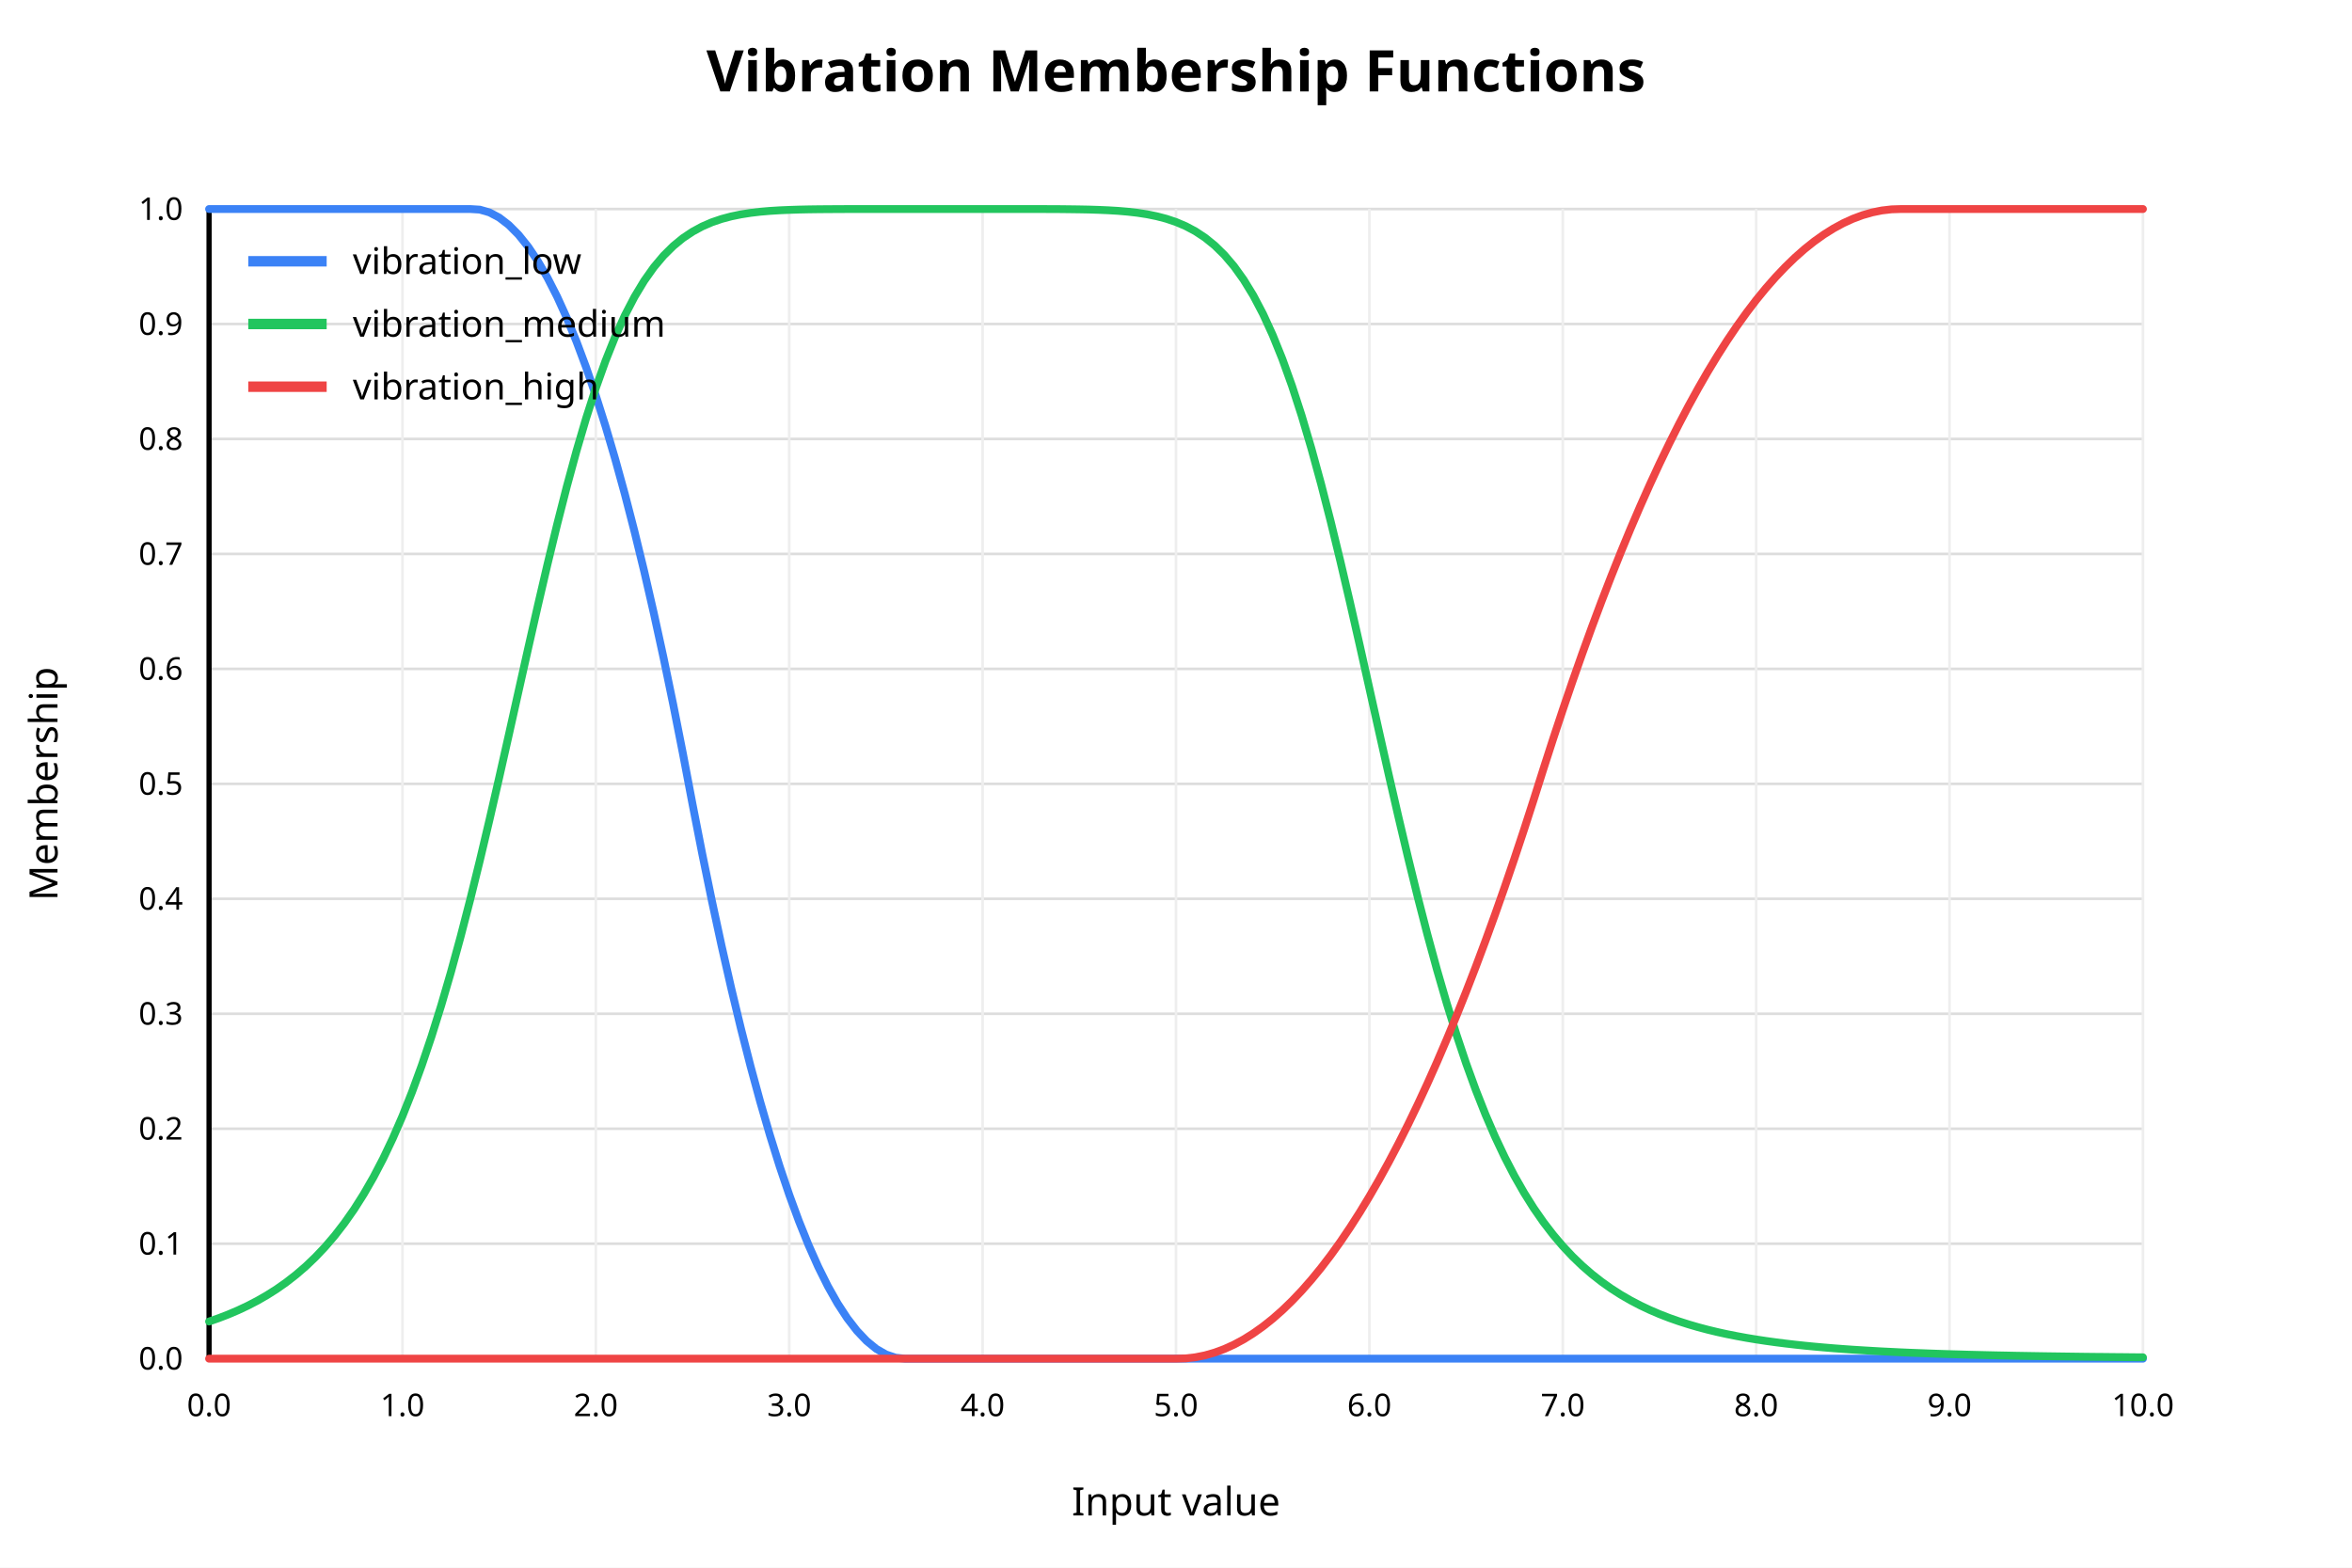
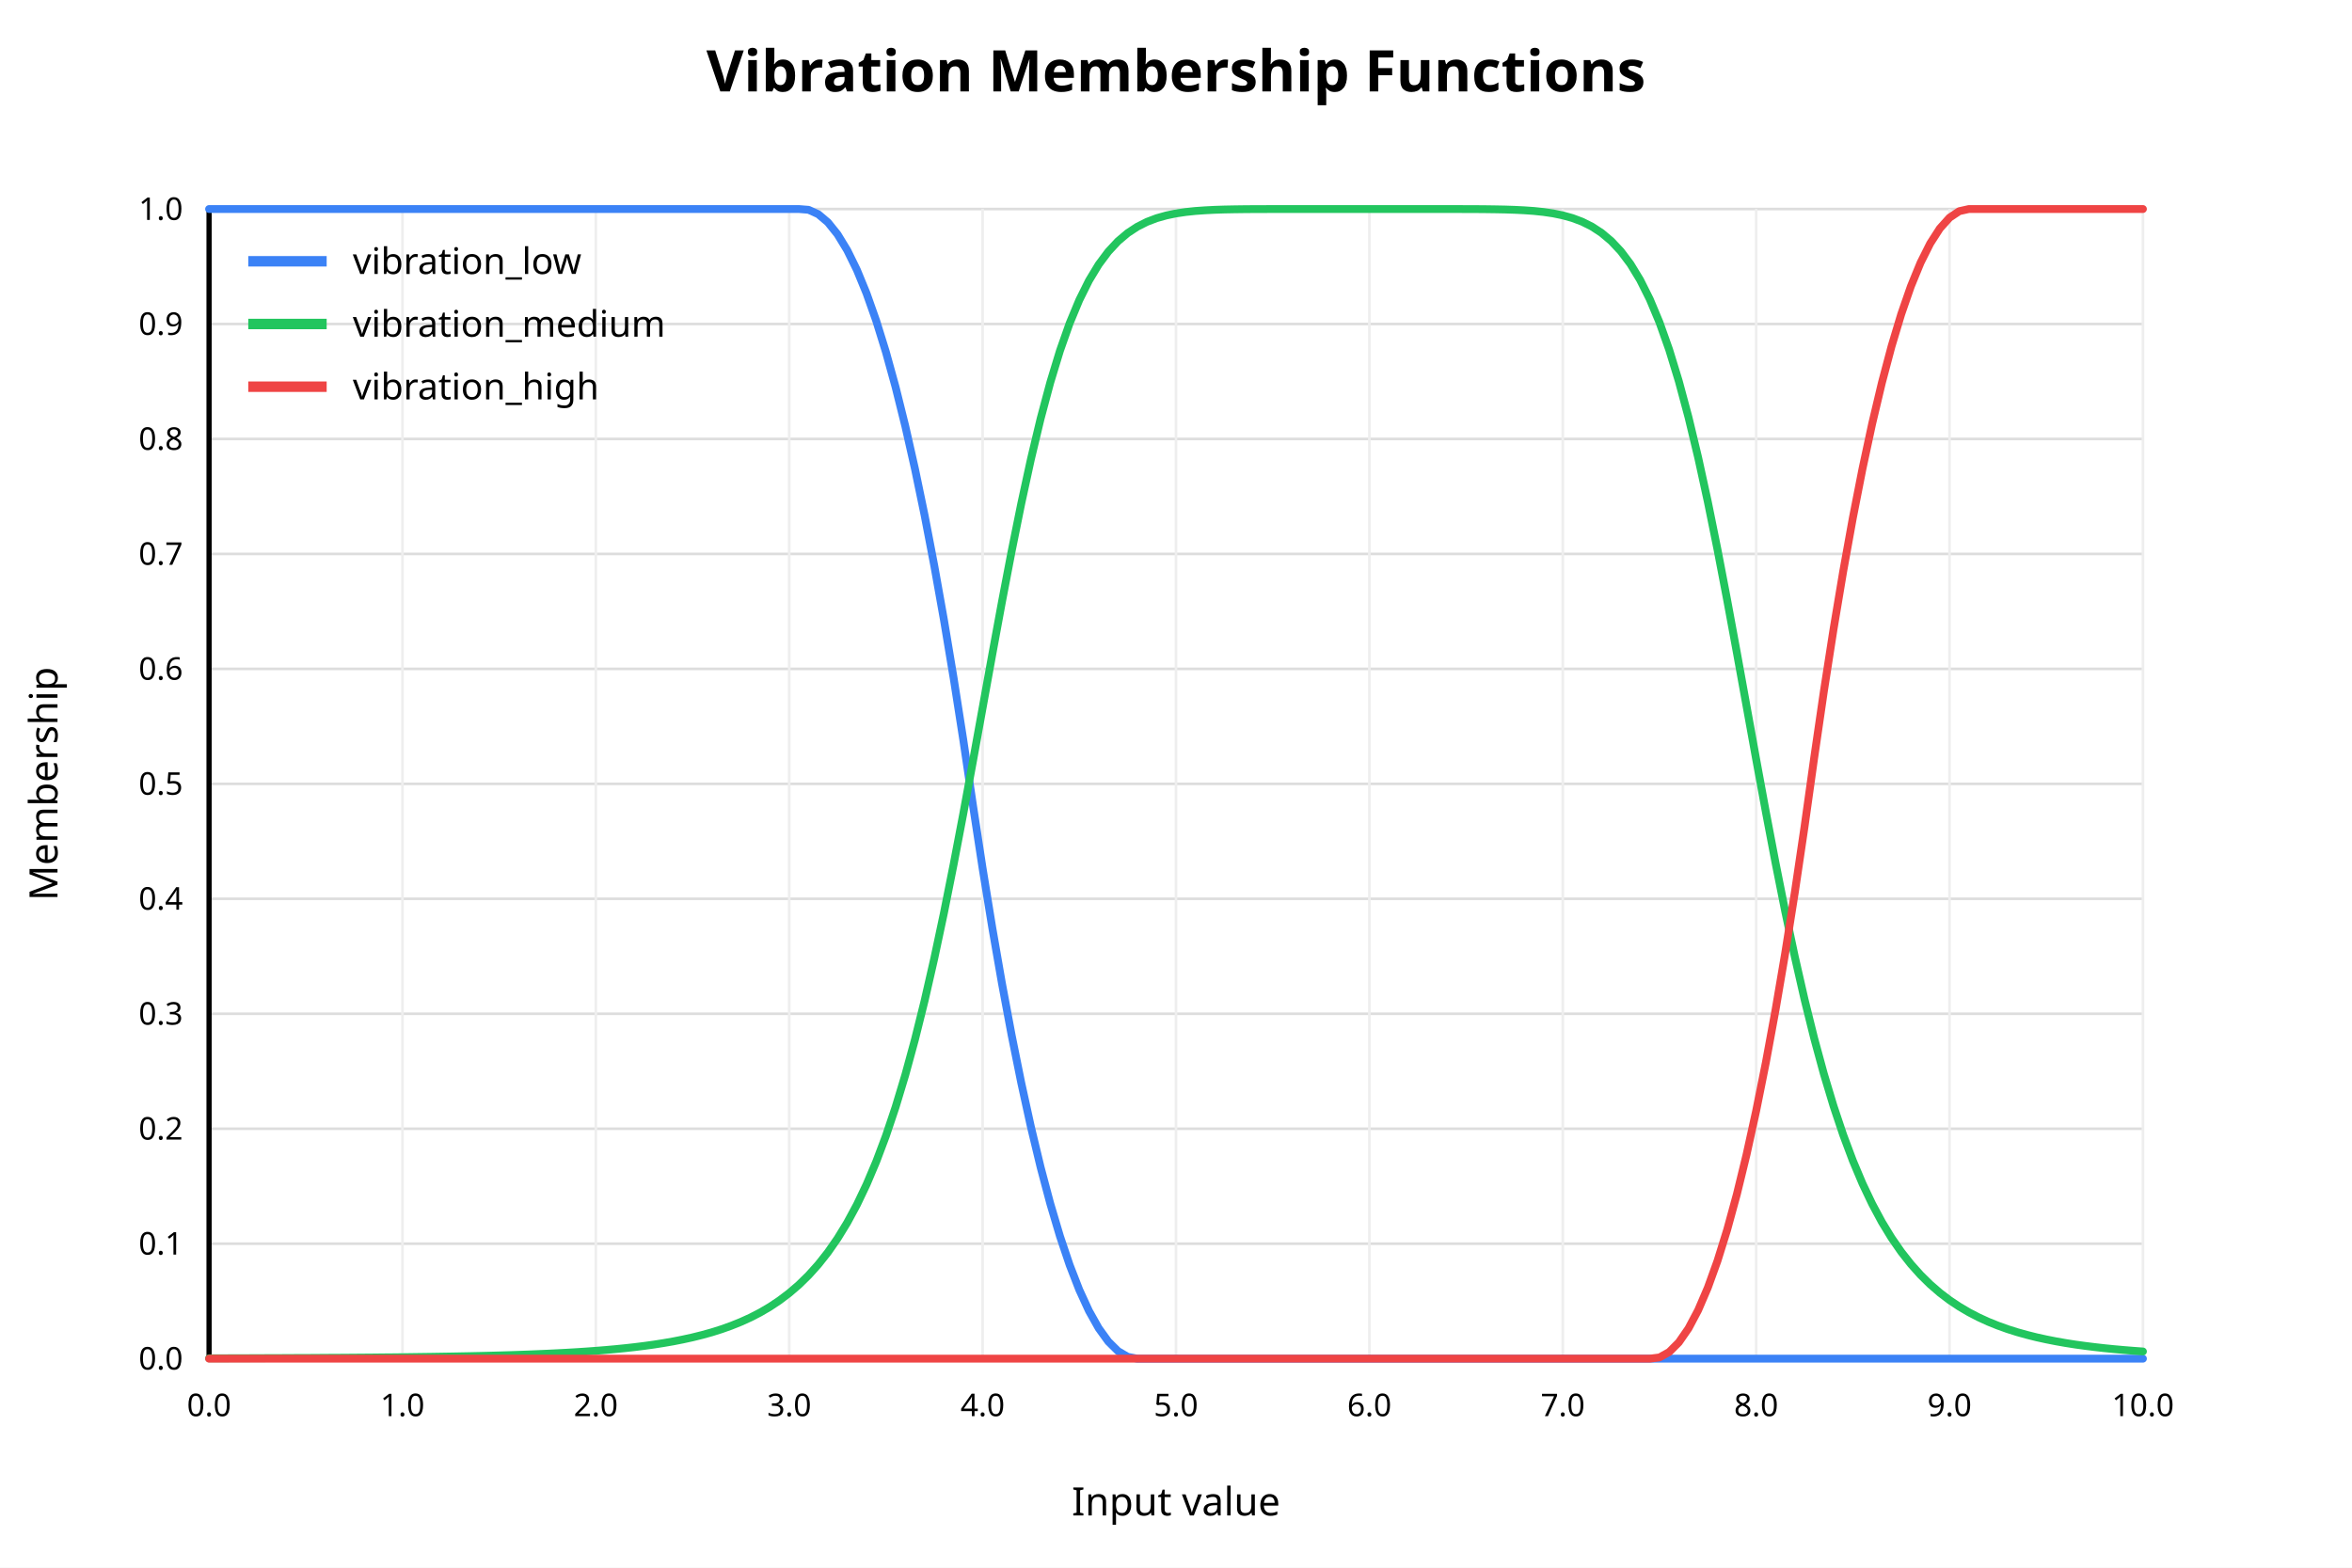
<svg xmlns="http://www.w3.org/2000/svg" width="900" height="600" viewBox="0 0 900 600">
  <rect x="0" y="0" width="900" height="600" fill="white" />
  <text x="450" y="35" text-anchor="middle" font-family="sans-serif" font-size="22" font-weight="bold" fill="black">Vibration Membership Functions</text>
  <line x1="80" y1="520.00" x2="820" y2="520.00" stroke="#dddddd" stroke-width="1" />
  <text x="70" y="520.00" text-anchor="end" dominant-baseline="middle" font-family="sans-serif" font-size="12" fill="black">0.0</text>
  <line x1="80" y1="476.00" x2="820" y2="476.00" stroke="#dddddd" stroke-width="1" />
  <text x="70" y="476.00" text-anchor="end" dominant-baseline="middle" font-family="sans-serif" font-size="12" fill="black">0.1</text>
  <line x1="80" y1="432.00" x2="820" y2="432.00" stroke="#dddddd" stroke-width="1" />
  <text x="70" y="432.00" text-anchor="end" dominant-baseline="middle" font-family="sans-serif" font-size="12" fill="black">0.2</text>
  <line x1="80" y1="388.00" x2="820" y2="388.00" stroke="#dddddd" stroke-width="1" />
  <text x="70" y="388.00" text-anchor="end" dominant-baseline="middle" font-family="sans-serif" font-size="12" fill="black">0.3</text>
  <line x1="80" y1="344.00" x2="820" y2="344.00" stroke="#dddddd" stroke-width="1" />
  <text x="70" y="344.00" text-anchor="end" dominant-baseline="middle" font-family="sans-serif" font-size="12" fill="black">0.4</text>
  <line x1="80" y1="300.00" x2="820" y2="300.00" stroke="#dddddd" stroke-width="1" />
  <text x="70" y="300.00" text-anchor="end" dominant-baseline="middle" font-family="sans-serif" font-size="12" fill="black">0.5</text>
  <line x1="80" y1="256.00" x2="820" y2="256.00" stroke="#dddddd" stroke-width="1" />
  <text x="70" y="256.00" text-anchor="end" dominant-baseline="middle" font-family="sans-serif" font-size="12" fill="black">0.6</text>
  <line x1="80" y1="212.00" x2="820" y2="212.00" stroke="#dddddd" stroke-width="1" />
  <text x="70" y="212.00" text-anchor="end" dominant-baseline="middle" font-family="sans-serif" font-size="12" fill="black">0.7</text>
  <line x1="80" y1="168.00" x2="820" y2="168.00" stroke="#dddddd" stroke-width="1" />
  <text x="70" y="168.00" text-anchor="end" dominant-baseline="middle" font-family="sans-serif" font-size="12" fill="black">0.8</text>
  <line x1="80" y1="124.00" x2="820" y2="124.00" stroke="#dddddd" stroke-width="1" />
  <text x="70" y="124.00" text-anchor="end" dominant-baseline="middle" font-family="sans-serif" font-size="12" fill="black">0.9</text>
  <line x1="80" y1="80.00" x2="820" y2="80.00" stroke="#dddddd" stroke-width="1" />
  <text x="70" y="80.00" text-anchor="end" dominant-baseline="middle" font-family="sans-serif" font-size="12" fill="black">1.0</text>
  <line x1="80.00" y1="80" x2="80.00" y2="520" stroke="#eeeeee" stroke-width="1" />
  <text x="80.00" y="542" text-anchor="middle" font-family="sans-serif" font-size="12" fill="black">0.0</text>
  <line x1="154.00" y1="80" x2="154.00" y2="520" stroke="#eeeeee" stroke-width="1" />
  <text x="154.00" y="542" text-anchor="middle" font-family="sans-serif" font-size="12" fill="black">1.0</text>
  <line x1="228.00" y1="80" x2="228.00" y2="520" stroke="#eeeeee" stroke-width="1" />
  <text x="228.00" y="542" text-anchor="middle" font-family="sans-serif" font-size="12" fill="black">2.0</text>
  <line x1="302.00" y1="80" x2="302.00" y2="520" stroke="#eeeeee" stroke-width="1" />
  <text x="302.00" y="542" text-anchor="middle" font-family="sans-serif" font-size="12" fill="black">3.0</text>
  <line x1="376.00" y1="80" x2="376.00" y2="520" stroke="#eeeeee" stroke-width="1" />
  <text x="376.00" y="542" text-anchor="middle" font-family="sans-serif" font-size="12" fill="black">4.0</text>
  <line x1="450.00" y1="80" x2="450.00" y2="520" stroke="#eeeeee" stroke-width="1" />
  <text x="450.00" y="542" text-anchor="middle" font-family="sans-serif" font-size="12" fill="black">5.0</text>
  <line x1="524.00" y1="80" x2="524.00" y2="520" stroke="#eeeeee" stroke-width="1" />
  <text x="524.00" y="542" text-anchor="middle" font-family="sans-serif" font-size="12" fill="black">6.0</text>
  <line x1="598.00" y1="80" x2="598.00" y2="520" stroke="#eeeeee" stroke-width="1" />
  <text x="598.00" y="542" text-anchor="middle" font-family="sans-serif" font-size="12" fill="black">7.0</text>
  <line x1="672.00" y1="80" x2="672.00" y2="520" stroke="#eeeeee" stroke-width="1" />
  <text x="672.00" y="542" text-anchor="middle" font-family="sans-serif" font-size="12" fill="black">8.0</text>
  <line x1="746.00" y1="80" x2="746.00" y2="520" stroke="#eeeeee" stroke-width="1" />
  <text x="746.00" y="542" text-anchor="middle" font-family="sans-serif" font-size="12" fill="black">9.0</text>
  <line x1="820.00" y1="80" x2="820.00" y2="520" stroke="#eeeeee" stroke-width="1" />
  <text x="820.00" y="542" text-anchor="middle" font-family="sans-serif" font-size="12" fill="black">10.0</text>
  <line x1="80" y1="520" x2="820" y2="520" stroke="black" stroke-width="2" />
  <line x1="80" y1="80" x2="80" y2="520" stroke="black" stroke-width="2" />
  <text x="450" y="580" text-anchor="middle" font-family="sans-serif" font-size="15" fill="black">Input value</text>
  <text x="22" y="300" text-anchor="middle" font-family="sans-serif" font-size="15" fill="black" transform="rotate(-90 22 300)">Membership</text>
-   <polyline fill="none" stroke="#3b82f6" stroke-width="3" stroke-linejoin="round" stroke-linecap="round" points="80.00,80.00 83.70,80.00 87.40,80.00 91.10,80.00 94.80,80.00 98.50,80.00 102.20,80.00 105.90,80.00 109.60,80.00 113.30,80.00 117.00,80.00 120.70,80.00 124.40,80.00 128.10,80.00 131.80,80.00 135.50,80.00 139.20,80.00 142.90,80.00 146.60,80.00 150.30,80.00 154.00,80.00 157.70,80.00 161.40,80.00 165.10,80.00 168.80,80.00 172.50,80.00 176.20,80.00 179.90,80.00 183.60,80.23 187.30,81.30 191.00,83.26 194.70,86.11 198.40,89.83 202.10,94.44 205.80,99.94 209.50,106.31 213.20,113.57 216.90,121.72 220.60,130.74 224.30,140.65 228.00,151.44 231.70,163.12 235.40,175.68 239.10,189.12 242.80,203.45 246.50,218.65 250.20,234.75 253.90,251.72 257.60,269.58 261.30,288.32 265.00,307.81 268.70,326.73 272.40,344.76 276.10,361.92 279.80,378.18 283.50,393.57 287.20,408.07 290.90,421.69 294.60,434.43 298.30,446.28 302.00,457.25 305.70,467.34 309.40,476.54 313.10,484.86 316.80,492.30 320.50,498.85 324.20,504.52 327.90,509.31 331.60,513.21 335.30,516.24 339.00,518.37 342.70,519.63 346.40,520.00 350.10,520.00 353.80,520.00 357.50,520.00 361.20,520.00 364.90,520.00 368.60,520.00 372.30,520.00 376.00,520.00 379.70,520.00 383.40,520.00 387.10,520.00 390.80,520.00 394.50,520.00 398.20,520.00 401.90,520.00 405.60,520.00 409.30,520.00 413.00,520.00 416.70,520.00 420.40,520.00 424.10,520.00 427.80,520.00 431.50,520.00 435.20,520.00 438.90,520.00 442.60,520.00 446.30,520.00 450.00,520.00 453.70,520.00 457.40,520.00 461.10,520.00 464.80,520.00 468.50,520.00 472.20,520.00 475.90,520.00 479.60,520.00 483.30,520.00 487.00,520.00 490.70,520.00 494.40,520.00 498.10,520.00 501.80,520.00 505.50,520.00 509.20,520.00 512.90,520.00 516.60,520.00 520.30,520.00 524.00,520.00 527.70,520.00 531.40,520.00 535.10,520.00 538.80,520.00 542.50,520.00 546.20,520.00 549.90,520.00 553.60,520.00 557.30,520.00 561.00,520.00 564.70,520.00 568.40,520.00 572.10,520.00 575.80,520.00 579.50,520.00 583.20,520.00 586.90,520.00 590.60,520.00 594.30,520.00 598.00,520.00 601.70,520.00 605.40,520.00 609.10,520.00 612.80,520.00 616.50,520.00 620.20,520.00 623.90,520.00 627.60,520.00 631.30,520.00 635.00,520.00 638.70,520.00 642.40,520.00 646.10,520.00 649.80,520.00 653.50,520.00 657.20,520.00 660.90,520.00 664.60,520.00 668.30,520.00 672.00,520.00 675.70,520.00 679.40,520.00 683.10,520.00 686.80,520.00 690.50,520.00 694.20,520.00 697.90,520.00 701.60,520.00 705.30,520.00 709.00,520.00 712.70,520.00 716.40,520.00 720.10,520.00 723.80,520.00 727.50,520.00 731.20,520.00 734.90,520.00 738.60,520.00 742.30,520.00 746.00,520.00 749.70,520.00 753.40,520.00 757.10,520.00 760.80,520.00 764.50,520.00 768.20,520.00 771.90,520.00 775.60,520.00 779.30,520.00 783.00,520.00 786.70,520.00 790.40,520.00 794.10,520.00 797.80,520.00 801.50,520.00 805.20,520.00 808.90,520.00 812.60,520.00 816.30,520.00 820.00,520.00" />
+   <polyline fill="none" stroke="#3b82f6" stroke-width="3" stroke-linejoin="round" stroke-linecap="round" points="80.00,80.00 83.70,80.00 87.40,80.00 91.10,80.00 94.80,80.00 98.50,80.00 102.20,80.00 105.90,80.00 109.60,80.00 113.30,80.00 117.00,80.00 120.70,80.00 124.40,80.00 128.10,80.00 131.80,80.00 135.50,80.00 139.20,80.00 142.90,80.00 146.60,80.00 150.30,80.00 154.00,80.00 157.70,80.00 161.40,80.00 165.10,80.00 168.80,80.00 172.50,80.00 176.20,80.00 179.90,80.00 183.60,80.00 187.30,80.00 191.00,80.00 194.70,80.00 198.40,80.00 202.10,80.00 205.80,80.00 209.50,80.00 213.20,80.00 216.90,80.00 220.60,80.00 224.30,80.00 228.00,80.00 231.70,80.00 235.40,80.00 239.10,80.00 242.80,80.00 246.50,80.00 250.20,80.00 253.90,80.00 257.60,80.00 261.30,80.00 265.00,80.00 268.70,80.00 272.40,80.00 276.10,80.00 279.80,80.00 283.50,80.00 287.20,80.00 290.90,80.00 294.60,80.00 298.30,80.00 302.00,80.00 305.70,80.00 309.40,80.30 313.10,81.97 316.80,85.10 320.50,89.71 324.20,95.78 327.90,103.32 331.60,112.33 335.30,122.81 339.00,134.75 342.70,148.16 346.40,163.04 350.10,179.39 353.80,197.21 357.50,216.50 361.20,237.25 364.90,259.47 368.60,283.16 372.30,308.16 376.00,332.37 379.70,355.10 383.40,376.37 387.10,396.17 390.80,414.51 394.50,431.37 398.20,446.77 401.90,460.70 405.60,473.16 409.30,484.15 413.00,493.68 416.70,501.73 420.40,508.32 424.10,513.44 427.80,517.10 431.50,519.28 435.20,520.00 438.90,520.00 442.60,520.00 446.30,520.00 450.00,520.00 453.70,520.00 457.40,520.00 461.10,520.00 464.80,520.00 468.50,520.00 472.20,520.00 475.90,520.00 479.60,520.00 483.30,520.00 487.00,520.00 490.70,520.00 494.40,520.00 498.10,520.00 501.80,520.00 505.50,520.00 509.20,520.00 512.90,520.00 516.60,520.00 520.30,520.00 524.00,520.00 527.70,520.00 531.40,520.00 535.10,520.00 538.80,520.00 542.50,520.00 546.20,520.00 549.90,520.00 553.60,520.00 557.30,520.00 561.00,520.00 564.70,520.00 568.40,520.00 572.10,520.00 575.80,520.00 579.50,520.00 583.20,520.00 586.90,520.00 590.60,520.00 594.30,520.00 598.00,520.00 601.70,520.00 605.40,520.00 609.10,520.00 612.80,520.00 616.50,520.00 620.20,520.00 623.90,520.00 627.60,520.00 631.30,520.00 635.00,520.00 638.70,520.00 642.40,520.00 646.10,520.00 649.80,520.00 653.50,520.00 657.20,520.00 660.90,520.00 664.60,520.00 668.30,520.00 672.00,520.00 675.70,520.00 679.40,520.00 683.10,520.00 686.80,520.00 690.50,520.00 694.20,520.00 697.90,520.00 701.60,520.00 705.30,520.00 709.00,520.00 712.70,520.00 716.40,520.00 720.10,520.00 723.80,520.00 727.50,520.00 731.20,520.00 734.90,520.00 738.60,520.00 742.30,520.00 746.00,520.00 749.70,520.00 753.40,520.00 757.10,520.00 760.80,520.00 764.50,520.00 768.20,520.00 771.90,520.00 775.60,520.00 779.30,520.00 783.00,520.00 786.70,520.00 790.40,520.00 794.10,520.00 797.80,520.00 801.50,520.00 805.20,520.00 808.90,520.00 812.60,520.00 816.30,520.00 820.00,520.00" />
  <line x1="95" y1="100" x2="125" y2="100" stroke="#3b82f6" stroke-width="4" />
  <text x="135" y="100" dominant-baseline="middle" font-family="sans-serif" font-size="14" fill="black">vibration_low</text>
-   <polyline fill="none" stroke="#22c55e" stroke-width="3" stroke-linejoin="round" stroke-linecap="round" points="80.00,505.78 83.70,504.49 87.40,503.06 91.10,501.48 94.80,499.74 98.50,497.82 102.20,495.69 105.90,493.34 109.60,490.74 113.30,487.85 117.00,484.67 120.70,481.13 124.40,477.22 128.10,472.90 131.80,468.11 135.50,462.83 139.20,456.99 142.90,450.55 146.60,443.46 150.30,435.68 154.00,427.16 157.70,417.85 161.40,407.72 165.10,396.74 168.80,384.90 172.50,372.22 176.20,358.70 179.90,344.40 183.60,329.39 187.30,313.77 191.00,297.68 194.70,281.26 198.40,264.68 202.10,248.14 205.80,231.84 209.50,215.96 213.20,200.68 216.90,186.18 220.60,172.59 224.30,160.01 228.00,148.51 231.70,138.13 235.40,128.87 239.10,120.72 242.80,113.61 246.50,107.48 250.20,102.26 253.90,97.86 257.60,94.19 261.30,91.15 265.00,88.68 268.70,86.67 272.40,85.07 276.10,83.81 279.80,82.82 283.50,82.06 287.20,81.48 290.90,81.04 294.60,80.72 298.30,80.49 302.00,80.33 305.70,80.21 309.40,80.13 313.10,80.08 316.80,80.05 320.50,80.03 324.20,80.01 327.90,80.01 331.60,80.00 335.30,80.00 339.00,80.00 342.70,80.00 346.40,80.00 350.10,80.00 353.80,80.00 357.50,80.00 361.20,80.00 364.90,80.00 368.60,80.00 372.30,80.00 376.00,80.00 379.70,80.00 383.40,80.00 387.10,80.00 390.80,80.00 394.50,80.01 398.20,80.01 401.90,80.02 405.60,80.04 409.30,80.08 413.00,80.13 416.70,80.20 420.40,80.32 424.10,80.48 427.80,80.70 431.50,81.02 435.20,81.44 438.90,82.01 442.60,82.76 446.30,83.73 450.00,84.97 453.70,86.54 457.40,88.51 461.10,90.95 464.80,93.94 468.50,97.57 472.20,101.91 475.90,107.07 479.60,113.12 483.30,120.16 487.00,128.24 490.70,137.41 494.40,147.71 498.10,159.12 501.80,171.63 505.50,185.15 509.20,199.59 512.90,214.81 516.60,230.65 520.30,246.93 524.00,263.46 527.70,280.04 531.40,296.48 535.10,312.60 538.80,328.26 542.50,343.32 546.20,357.67 549.90,371.25 553.60,384.00 557.30,395.90 561.00,406.94 564.70,417.13 568.40,426.50 572.10,435.08 575.80,442.91 579.50,450.05 583.20,456.53 586.90,462.42 590.60,467.74 594.30,472.56 598.00,476.92 601.70,480.86 605.40,484.42 609.10,487.63 612.80,490.53 616.50,493.16 620.20,495.53 623.90,497.67 627.60,499.61 631.30,501.36 635.00,502.95 638.70,504.39 642.40,505.69 646.10,506.87 649.80,507.95 653.50,508.93 657.20,509.82 660.90,510.63 664.60,511.36 668.30,512.04 672.00,512.65 675.70,513.21 679.40,513.72 683.10,514.19 686.80,514.62 690.50,515.02 694.20,515.38 697.90,515.71 701.60,516.02 705.30,516.30 709.00,516.56 712.70,516.79 716.40,517.01 720.10,517.22 723.80,517.40 727.50,517.58 731.20,517.74 734.90,517.88 738.60,518.02 742.30,518.15 746.00,518.27 749.70,518.37 753.40,518.48 757.10,518.57 760.80,518.66 764.50,518.74 768.20,518.81 771.90,518.89 775.60,518.95 779.30,519.01 783.00,519.07 786.70,519.12 790.40,519.17 794.10,519.22 797.80,519.27 801.50,519.31 805.20,519.34 808.90,519.38 812.60,519.41 816.30,519.45 820.00,519.48" />
+   <polyline fill="none" stroke="#22c55e" stroke-width="3" stroke-linejoin="round" stroke-linecap="round" points="80.00,519.86 83.70,519.85 87.40,519.84 91.10,519.83 94.80,519.82 98.50,519.80 102.20,519.79 105.90,519.78 109.60,519.76 113.30,519.74 117.00,519.73 120.70,519.71 124.40,519.68 128.10,519.66 131.80,519.64 135.50,519.61 139.20,519.58 142.90,519.55 146.60,519.51 150.30,519.48 154.00,519.44 157.70,519.39 161.40,519.34 165.10,519.29 168.80,519.23 172.50,519.17 176.20,519.10 179.90,519.03 183.60,518.95 187.30,518.86 191.00,518.76 194.70,518.65 198.40,518.53 202.10,518.40 205.80,518.25 209.50,518.09 213.20,517.91 216.90,517.72 220.60,517.50 224.30,517.26 228.00,516.99 231.70,516.69 235.40,516.36 239.10,515.99 242.80,515.58 246.50,515.12 250.20,514.61 253.90,514.03 257.60,513.39 261.30,512.66 265.00,511.85 268.70,510.93 272.40,509.90 276.10,508.73 279.80,507.41 283.50,505.92 287.20,504.24 290.90,502.33 294.60,500.16 298.30,497.69 302.00,494.89 305.70,491.71 309.40,488.09 313.10,483.97 316.80,479.29 320.50,473.97 324.20,467.92 327.90,461.07 331.60,453.31 335.30,444.56 339.00,434.73 342.70,423.71 346.40,411.45 350.10,397.89 353.80,383.01 357.50,366.82 361.20,349.40 364.90,330.87 368.60,311.44 372.30,291.34 376.00,270.89 379.70,250.44 383.40,230.35 387.10,210.99 390.80,192.67 394.50,175.67 398.20,160.19 401.90,146.36 405.60,134.21 409.30,123.72 413.00,114.82 416.70,107.38 420.40,101.26 424.10,96.30 427.80,92.33 431.50,89.20 435.20,86.77 438.90,84.91 442.60,83.50 446.30,82.46 450.00,81.69 453.70,81.14 457.40,80.75 461.10,80.49 464.80,80.30 468.50,80.18 472.20,80.11 475.90,80.06 479.60,80.03 483.30,80.02 487.00,80.01 490.70,80.00 494.40,80.00 498.10,80.00 501.80,80.00 505.50,80.00 509.20,80.00 512.90,80.00 516.60,80.00 520.30,80.00 524.00,80.00 527.70,80.00 531.40,80.00 535.10,80.00 538.80,80.00 542.50,80.00 546.20,80.00 549.90,80.00 553.60,80.00 557.30,80.01 561.00,80.02 564.70,80.03 568.40,80.06 572.10,80.11 575.80,80.18 579.50,80.30 583.20,80.48 586.90,80.74 590.60,81.13 594.30,81.67 598.00,82.43 601.70,83.46 605.40,84.85 609.10,86.70 612.80,89.11 616.50,92.21 620.20,96.14 623.90,101.06 627.60,107.14 631.30,114.53 635.00,123.37 638.70,133.80 642.40,145.89 646.10,159.67 649.80,175.09 653.50,192.04 657.20,210.31 660.90,229.64 664.60,249.71 668.30,270.15 672.00,290.61 675.70,310.72 679.40,330.19 683.10,348.75 686.80,366.21 690.50,382.45 694.20,397.38 697.90,410.99 701.60,423.30 705.30,434.35 709.00,444.23 712.70,453.02 716.40,460.80 720.10,467.69 723.80,473.76 727.50,479.11 731.20,483.81 734.90,487.95 738.60,491.59 742.30,494.79 746.00,497.60 749.70,500.07 753.40,502.25 757.10,504.17 760.80,505.87 764.50,507.36 768.20,508.69 771.90,509.86 775.60,510.89 779.30,511.82 783.00,512.63 786.70,513.36 790.40,514.01 794.10,514.59 797.80,515.10 801.50,515.56 805.20,515.98 808.90,516.35 812.60,516.68 816.30,516.98 820.00,517.25" />
  <line x1="95" y1="124" x2="125" y2="124" stroke="#22c55e" stroke-width="4" />
  <text x="135" y="124" dominant-baseline="middle" font-family="sans-serif" font-size="14" fill="black">vibration_medium</text>
-   <polyline fill="none" stroke="#ef4444" stroke-width="3" stroke-linejoin="round" stroke-linecap="round" points="80.00,520.00 83.70,520.00 87.40,520.00 91.10,520.00 94.80,520.00 98.50,520.00 102.20,520.00 105.90,520.00 109.60,520.00 113.30,520.00 117.00,520.00 120.70,520.00 124.40,520.00 128.10,520.00 131.80,520.00 135.50,520.00 139.20,520.00 142.90,520.00 146.60,520.00 150.30,520.00 154.00,520.00 157.70,520.00 161.40,520.00 165.10,520.00 168.80,520.00 172.50,520.00 176.20,520.00 179.90,520.00 183.60,520.00 187.30,520.00 191.00,520.00 194.70,520.00 198.40,520.00 202.10,520.00 205.80,520.00 209.50,520.00 213.20,520.00 216.90,520.00 220.60,520.00 224.30,520.00 228.00,520.00 231.70,520.00 235.40,520.00 239.10,520.00 242.80,520.00 246.50,520.00 250.20,520.00 253.90,520.00 257.60,520.00 261.30,520.00 265.00,520.00 268.70,520.00 272.40,520.00 276.10,520.00 279.80,520.00 283.50,520.00 287.20,520.00 290.90,520.00 294.60,520.00 298.30,520.00 302.00,520.00 305.70,520.00 309.40,520.00 313.10,520.00 316.80,520.00 320.50,520.00 324.20,520.00 327.90,520.00 331.60,520.00 335.30,520.00 339.00,520.00 342.70,520.00 346.40,520.00 350.10,520.00 353.80,520.00 357.50,520.00 361.20,520.00 364.90,520.00 368.60,520.00 372.30,520.00 376.00,520.00 379.70,520.00 383.40,520.00 387.10,520.00 390.80,520.00 394.50,520.00 398.20,520.00 401.90,520.00 405.60,520.00 409.30,520.00 413.00,520.00 416.70,520.00 420.40,520.00 424.10,520.00 427.80,520.00 431.50,520.00 435.20,520.00 438.90,520.00 442.60,520.00 446.30,520.00 450.00,520.00 453.70,519.89 457.40,519.47 461.10,518.73 464.80,517.67 468.50,516.30 472.20,514.62 475.90,512.62 479.60,510.30 483.30,507.67 487.00,504.73 490.70,501.47 494.40,497.89 498.10,494.00 501.80,489.79 505.50,485.27 509.20,480.43 512.90,475.28 516.60,469.81 520.30,464.03 524.00,457.93 527.70,451.51 531.40,444.78 535.10,437.74 538.80,430.38 542.50,422.70 546.20,414.71 549.90,406.41 553.60,397.78 557.30,388.85 561.00,379.60 564.70,370.03 568.40,360.14 572.10,349.95 575.80,339.43 579.50,328.60 583.20,317.46 586.90,306.00 590.60,294.30 594.30,282.83 598.00,271.68 601.70,260.84 605.40,250.32 609.10,240.11 612.80,230.22 616.50,220.65 620.20,211.39 623.90,202.44 627.60,193.81 631.30,185.50 635.00,177.50 638.70,169.82 642.40,162.45 646.10,155.39 649.80,148.66 653.50,142.23 657.20,136.13 660.90,130.33 664.60,124.86 668.30,119.70 672.00,114.85 675.70,110.32 679.40,106.11 683.10,102.21 686.80,98.62 690.50,95.35 694.20,92.40 697.90,89.76 701.60,87.44 705.30,85.43 709.00,83.74 712.70,82.36 716.40,81.30 720.10,80.55 723.80,80.12 727.50,80.00 731.20,80.00 734.90,80.00 738.60,80.00 742.30,80.00 746.00,80.00 749.70,80.00 753.40,80.00 757.10,80.00 760.80,80.00 764.50,80.00 768.20,80.00 771.90,80.00 775.60,80.00 779.30,80.00 783.00,80.00 786.70,80.00 790.40,80.00 794.10,80.00 797.80,80.00 801.50,80.00 805.20,80.00 808.90,80.00 812.60,80.00 816.30,80.00 820.00,80.00" />
+   <polyline fill="none" stroke="#ef4444" stroke-width="3" stroke-linejoin="round" stroke-linecap="round" points="80.00,520.00 83.70,520.00 87.40,520.00 91.10,520.00 94.80,520.00 98.50,520.00 102.20,520.00 105.90,520.00 109.60,520.00 113.30,520.00 117.00,520.00 120.70,520.00 124.40,520.00 128.10,520.00 131.80,520.00 135.50,520.00 139.20,520.00 142.90,520.00 146.60,520.00 150.30,520.00 154.00,520.00 157.70,520.00 161.40,520.00 165.10,520.00 168.80,520.00 172.50,520.00 176.20,520.00 179.90,520.00 183.60,520.00 187.30,520.00 191.00,520.00 194.70,520.00 198.40,520.00 202.10,520.00 205.80,520.00 209.50,520.00 213.20,520.00 216.90,520.00 220.60,520.00 224.30,520.00 228.00,520.00 231.70,520.00 235.40,520.00 239.10,520.00 242.80,520.00 246.50,520.00 250.20,520.00 253.90,520.00 257.60,520.00 261.30,520.00 265.00,520.00 268.70,520.00 272.40,520.00 276.10,520.00 279.80,520.00 283.50,520.00 287.20,520.00 290.90,520.00 294.60,520.00 298.30,520.00 302.00,520.00 305.70,520.00 309.40,520.00 313.10,520.00 316.80,520.00 320.50,520.00 324.20,520.00 327.90,520.00 331.60,520.00 335.30,520.00 339.00,520.00 342.70,520.00 346.40,520.00 350.10,520.00 353.80,520.00 357.50,520.00 361.20,520.00 364.90,520.00 368.60,520.00 372.30,520.00 376.00,520.00 379.70,520.00 383.40,520.00 387.10,520.00 390.80,520.00 394.50,520.00 398.20,520.00 401.90,520.00 405.60,520.00 409.30,520.00 413.00,520.00 416.70,520.00 420.40,520.00 424.10,520.00 427.80,520.00 431.50,520.00 435.20,520.00 438.90,520.00 442.60,520.00 446.30,520.00 450.00,520.00 453.70,520.00 457.40,520.00 461.10,520.00 464.80,520.00 468.50,520.00 472.20,520.00 475.90,520.00 479.60,520.00 483.30,520.00 487.00,520.00 490.70,520.00 494.40,520.00 498.10,520.00 501.80,520.00 505.50,520.00 509.20,520.00 512.90,520.00 516.60,520.00 520.30,520.00 524.00,520.00 527.70,520.00 531.40,520.00 535.10,520.00 538.80,520.00 542.50,520.00 546.20,520.00 549.90,520.00 553.60,520.00 557.30,520.00 561.00,520.00 564.70,520.00 568.40,520.00 572.10,520.00 575.80,520.00 579.50,520.00 583.20,520.00 586.90,520.00 590.60,520.00 594.30,520.00 598.00,520.00 601.70,520.00 605.40,520.00 609.10,520.00 612.80,520.00 616.50,520.00 620.20,520.00 623.90,520.00 627.60,520.00 631.30,520.00 635.00,519.53 638.70,517.47 642.40,513.77 646.10,508.43 649.80,501.45 653.50,492.83 657.20,482.58 660.90,470.68 664.60,457.14 668.30,441.97 672.00,425.15 675.70,406.70 679.40,386.60 683.10,364.87 686.80,341.50 690.50,316.48 694.20,290.06 697.90,264.64 701.60,240.85 705.30,218.71 709.00,198.20 712.70,179.33 716.40,162.11 720.10,146.52 723.80,132.57 727.50,120.26 731.20,109.59 734.90,100.56 738.60,93.17 742.30,87.42 746.00,83.31 749.70,80.83 753.40,80.00 757.10,80.00 760.80,80.00 764.50,80.00 768.20,80.00 771.90,80.00 775.60,80.00 779.30,80.00 783.00,80.00 786.70,80.00 790.40,80.00 794.10,80.00 797.80,80.00 801.50,80.00 805.20,80.00 808.90,80.00 812.60,80.00 816.30,80.00 820.00,80.00" />
  <line x1="95" y1="148" x2="125" y2="148" stroke="#ef4444" stroke-width="4" />
  <text x="135" y="148" dominant-baseline="middle" font-family="sans-serif" font-size="14" fill="black">vibration_high</text>
</svg>
